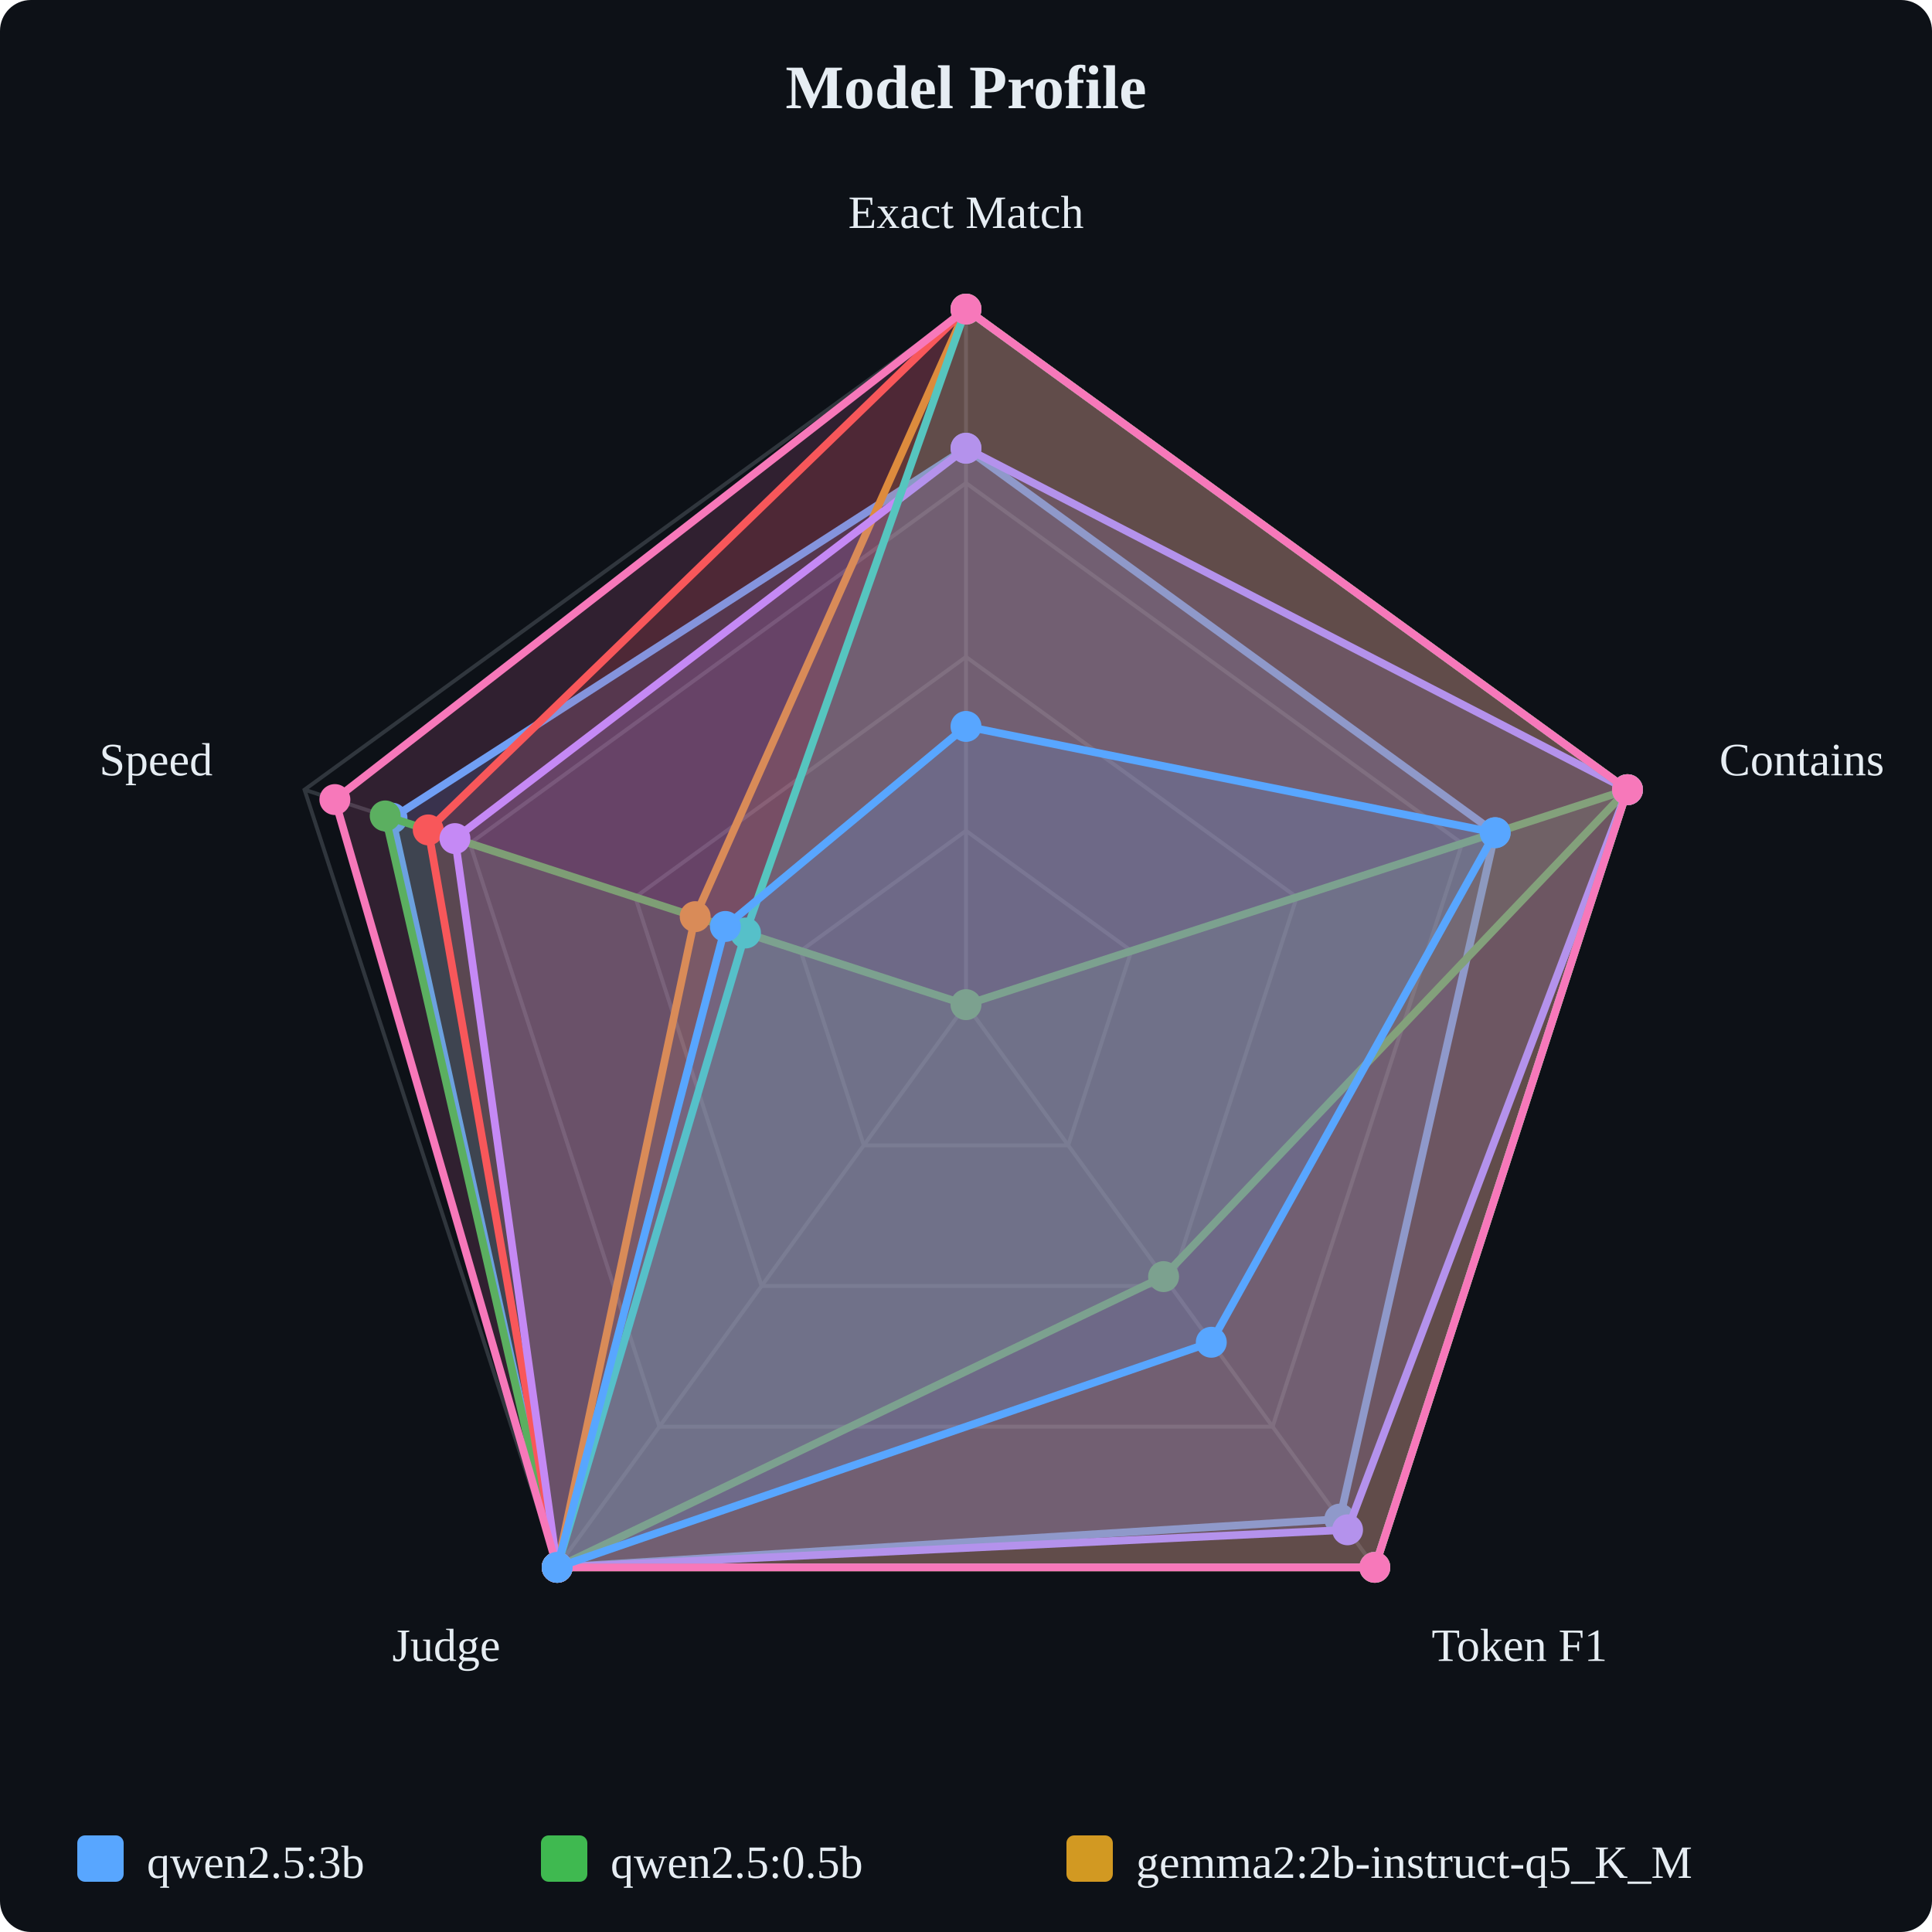
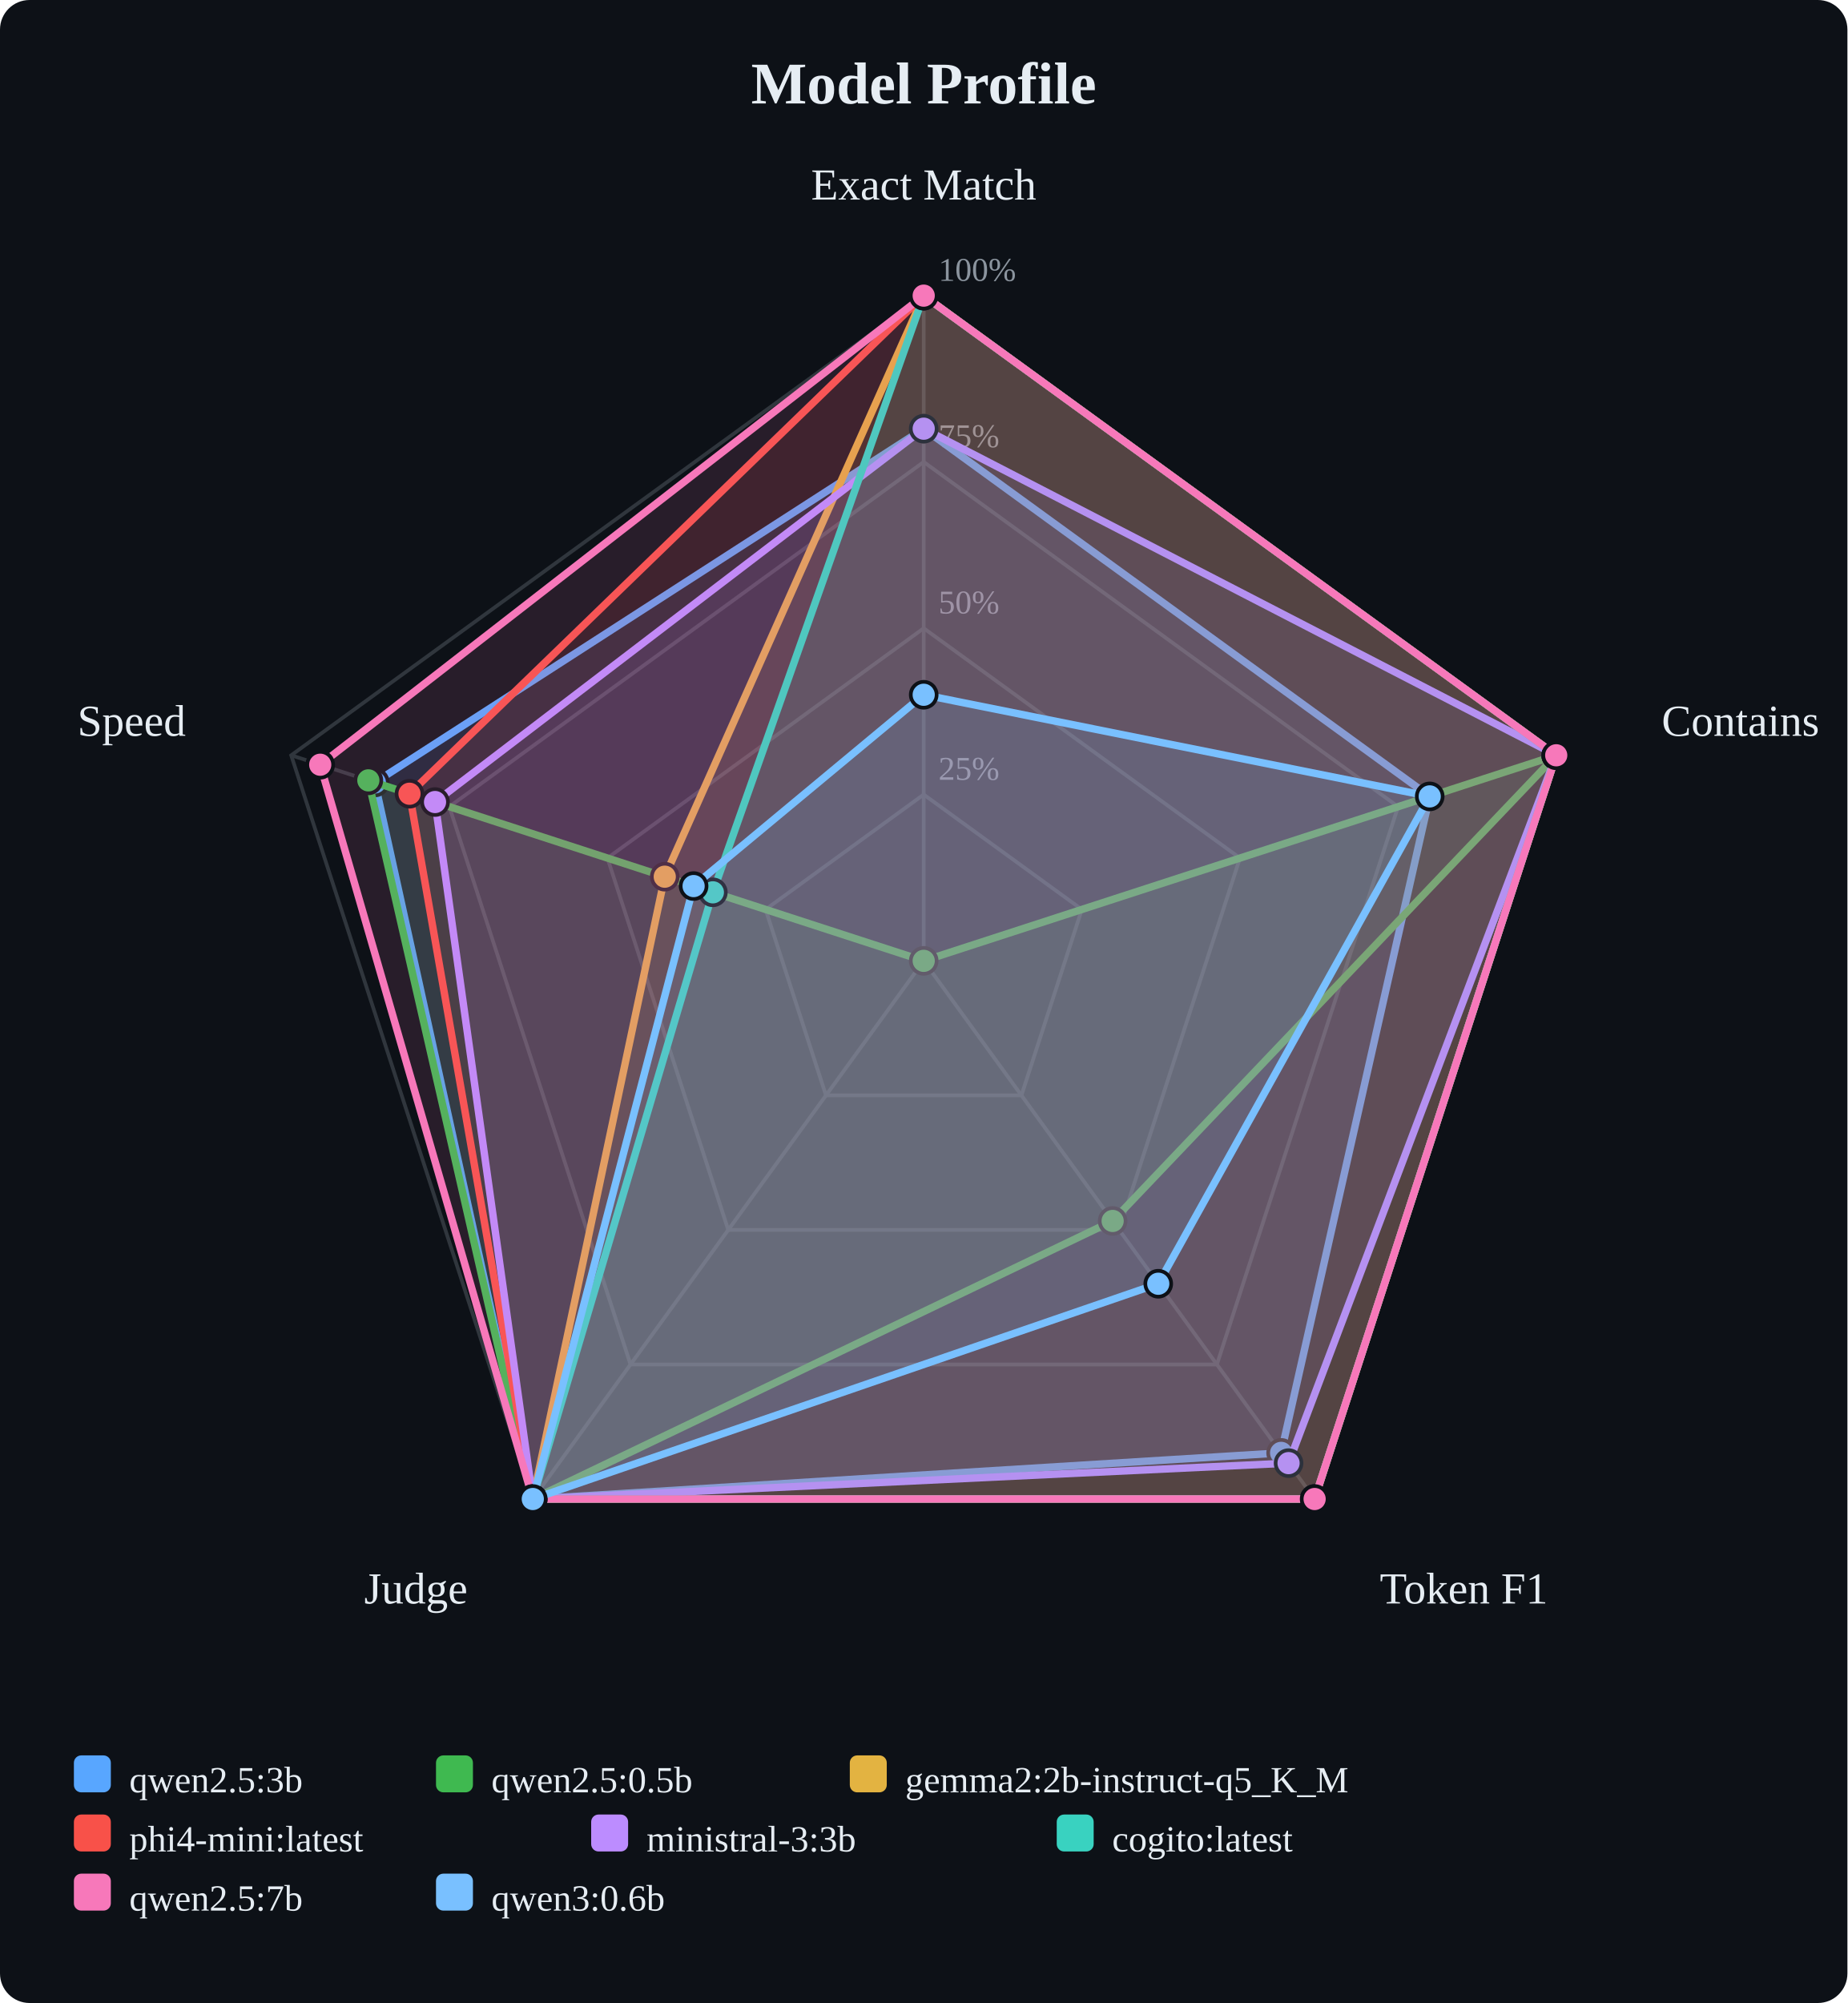
- <svg xmlns="http://www.w3.org/2000/svg" width="500" height="500" viewBox="0 0 500 500">
-   <rect width="500" height="500" rx="8" fill="#0d1117" />
+ <svg xmlns="http://www.w3.org/2000/svg" width="500" height="542" viewBox="0 0 500 542">
+   <rect width="500" height="542" rx="8" fill="#0d1117" />
  <text x="250.0" y="28" text-anchor="middle" fill="#e6edf3" font-size="16" font-weight="600">Model Profile</text>
  <polygon points="250.0,215.0 292.798,246.094 276.45,296.406 223.55,296.406 207.202,246.094" fill="none" stroke="#30363d" stroke-width="1" />
+   <text x="254.0" y="211.0" fill="#8b949e" font-size="9">25%</text>
  <polygon points="250.0,170.0 335.595,232.188 302.901,332.812 197.099,332.812 164.405,232.188" fill="none" stroke="#30363d" stroke-width="1" />
+   <text x="254.0" y="166.0" fill="#8b949e" font-size="9">50%</text>
  <polygon points="250.0,125.0 378.393,218.283 329.351,369.217 170.649,369.217 121.607,218.283" fill="none" stroke="#30363d" stroke-width="1" />
+   <text x="254.0" y="121.0" fill="#8b949e" font-size="9">75%</text>
  <polygon points="250.0,80.0 421.19,204.377 355.801,405.623 144.199,405.623 78.81,204.377" fill="none" stroke="#30363d" stroke-width="1" />
+   <text x="254.0" y="76.0" fill="#8b949e" font-size="9">100%</text>
  <line x1="250.0" y1="260.0" x2="250.0" y2="80.0" stroke="#30363d" stroke-width="1" />
-   <text x="250.0" y="59.0" text-anchor="middle" fill="#e6edf3" font-size="12" font-weight="500">Exact Match</text>
+   <text x="250.0" y="54.0" text-anchor="middle" fill="#e6edf3" font-size="12" font-weight="500">Exact Match</text>
  <line x1="250.0" y1="260.0" x2="421.19" y2="204.377" stroke="#30363d" stroke-width="1" />
-   <text x="444.967" y="200.652" text-anchor="start" fill="#e6edf3" font-size="12" font-weight="500">Contains</text>
+   <text x="449.722" y="199.106" text-anchor="start" fill="#e6edf3" font-size="12" font-weight="500">Contains</text>
  <line x1="250.0" y1="260.0" x2="355.801" y2="405.623" stroke="#30363d" stroke-width="1" />
-   <text x="370.496" y="429.848" text-anchor="start" fill="#e6edf3" font-size="12" font-weight="500">Token F1</text>
+   <text x="373.435" y="433.894" text-anchor="start" fill="#e6edf3" font-size="12" font-weight="500">Token F1</text>
  <line x1="250.0" y1="260.0" x2="144.199" y2="405.623" stroke="#30363d" stroke-width="1" />
-   <text x="129.504" y="429.848" text-anchor="end" fill="#e6edf3" font-size="12" font-weight="500">Judge</text>
+   <text x="126.565" y="433.894" text-anchor="end" fill="#e6edf3" font-size="12" font-weight="500">Judge</text>
  <line x1="250.0" y1="260.0" x2="78.81" y2="204.377" stroke="#30363d" stroke-width="1" />
-   <text x="55.033" y="200.652" text-anchor="end" fill="#e6edf3" font-size="12" font-weight="500">Speed</text>
-   <polygon points="250.0,116.0 386.952,215.502 346.733,393.141 144.199,405.623 101.454,211.734" fill="#58a6ff" fill-opacity="0.15" stroke="#58a6ff" stroke-width="2" />
-   <circle cx="250.0" cy="116.0" r="4" fill="#58a6ff" />
-   <circle cx="386.952" cy="215.502" r="4" fill="#58a6ff" />
-   <circle cx="346.733" cy="393.141" r="4" fill="#58a6ff" />
-   <circle cx="144.199" cy="405.623" r="4" fill="#58a6ff" />
-   <circle cx="101.454" cy="211.734" r="4" fill="#58a6ff" />
-   <polygon points="250.0,260.0 421.19,204.377 301.137,330.384 144.199,405.623 99.696,211.163" fill="#3fb950" fill-opacity="0.15" stroke="#3fb950" stroke-width="2" />
-   <circle cx="250.0" cy="260.0" r="4" fill="#3fb950" />
-   <circle cx="421.19" cy="204.377" r="4" fill="#3fb950" />
-   <circle cx="301.137" cy="330.384" r="4" fill="#3fb950" />
-   <circle cx="144.199" cy="405.623" r="4" fill="#3fb950" />
-   <circle cx="99.696" cy="211.163" r="4" fill="#3fb950" />
-   <polygon points="250.0,80.0 421.19,204.377 355.801,405.623 144.199,405.623 179.915,237.228" fill="#d29922" fill-opacity="0.15" stroke="#d29922" stroke-width="2" />
-   <circle cx="250.0" cy="80.0" r="4" fill="#d29922" />
-   <circle cx="421.19" cy="204.377" r="4" fill="#d29922" />
-   <circle cx="355.801" cy="405.623" r="4" fill="#d29922" />
-   <circle cx="144.199" cy="405.623" r="4" fill="#d29922" />
-   <circle cx="179.915" cy="237.228" r="4" fill="#d29922" />
-   <polygon points="250.0,80.0 421.19,204.377 355.801,405.623 144.199,405.623 110.831,214.781" fill="#f85149" fill-opacity="0.15" stroke="#f85149" stroke-width="2" />
-   <circle cx="250.0" cy="80.0" r="4" fill="#f85149" />
-   <circle cx="421.19" cy="204.377" r="4" fill="#f85149" />
-   <circle cx="355.801" cy="405.623" r="4" fill="#f85149" />
-   <circle cx="144.199" cy="405.623" r="4" fill="#f85149" />
-   <circle cx="110.831" cy="214.781" r="4" fill="#f85149" />
-   <polygon points="250.0,116.0 421.19,204.377 348.748,395.915 144.199,405.623 117.741,217.026" fill="#bc8cff" fill-opacity="0.15" stroke="#bc8cff" stroke-width="2" />
-   <circle cx="250.0" cy="116.0" r="4" fill="#bc8cff" />
-   <circle cx="421.19" cy="204.377" r="4" fill="#bc8cff" />
-   <circle cx="348.748" cy="395.915" r="4" fill="#bc8cff" />
-   <circle cx="144.199" cy="405.623" r="4" fill="#bc8cff" />
-   <circle cx="117.741" cy="217.026" r="4" fill="#bc8cff" />
-   <polygon points="250.0,80.0 421.19,204.377 355.801,405.623 144.199,405.623 192.937,241.459" fill="#39d2c0" fill-opacity="0.15" stroke="#39d2c0" stroke-width="2" />
-   <circle cx="250.0" cy="80.0" r="4" fill="#39d2c0" />
-   <circle cx="421.19" cy="204.377" r="4" fill="#39d2c0" />
-   <circle cx="355.801" cy="405.623" r="4" fill="#39d2c0" />
-   <circle cx="144.199" cy="405.623" r="4" fill="#39d2c0" />
-   <circle cx="192.937" cy="241.459" r="4" fill="#39d2c0" />
-   <polygon points="250.0,80.0 421.19,204.377 355.801,405.623 144.199,405.623 86.669,206.93" fill="#f778ba" fill-opacity="0.15" stroke="#f778ba" stroke-width="2" />
-   <circle cx="250.0" cy="80.0" r="4" fill="#f778ba" />
-   <circle cx="421.19" cy="204.377" r="4" fill="#f778ba" />
-   <circle cx="355.801" cy="405.623" r="4" fill="#f778ba" />
-   <circle cx="144.199" cy="405.623" r="4" fill="#f778ba" />
-   <circle cx="86.669" cy="206.93" r="4" fill="#f778ba" />
-   <polygon points="250.0,188.0 386.952,215.502 313.481,347.374 144.199,405.623 187.725,239.766" fill="#58a6ff" fill-opacity="0.15" stroke="#58a6ff" stroke-width="2" />
-   <circle cx="250.0" cy="188.0" r="4" fill="#58a6ff" />
-   <circle cx="386.952" cy="215.502" r="4" fill="#58a6ff" />
-   <circle cx="313.481" cy="347.374" r="4" fill="#58a6ff" />
-   <circle cx="144.199" cy="405.623" r="4" fill="#58a6ff" />
-   <circle cx="187.725" cy="239.766" r="4" fill="#58a6ff" />
-   <rect x="20" y="475" width="12" height="12" rx="2" fill="#58a6ff" />
-   <text x="38" y="486" fill="#e6edf3" font-size="12">qwen2.5:3b</text>
-   <rect x="140" y="475" width="12" height="12" rx="2" fill="#3fb950" />
-   <text x="158" y="486" fill="#e6edf3" font-size="12">qwen2.5:0.5b</text>
-   <rect x="276" y="475" width="12" height="12" rx="2" fill="#d29922" />
-   <text x="294" y="486" fill="#e6edf3" font-size="12">gemma2:2b-instruct-q5_K_M</text>
-   <rect x="516" y="475" width="12" height="12" rx="2" fill="#f85149" />
-   <text x="534" y="486" fill="#e6edf3" font-size="12">phi4-mini:latest</text>
-   <rect x="684" y="475" width="12" height="12" rx="2" fill="#bc8cff" />
-   <text x="702" y="486" fill="#e6edf3" font-size="12">ministral-3:3b</text>
-   <rect x="836" y="475" width="12" height="12" rx="2" fill="#39d2c0" />
-   <text x="854" y="486" fill="#e6edf3" font-size="12">cogito:latest</text>
-   <rect x="980" y="475" width="12" height="12" rx="2" fill="#f778ba" />
-   <text x="998" y="486" fill="#e6edf3" font-size="12">qwen2.5:7b</text>
-   <rect x="1100" y="475" width="12" height="12" rx="2" fill="#58a6ff" />
-   <text x="1118" y="486" fill="#e6edf3" font-size="12">qwen3:0.6b</text>
+   <text x="50.278" y="199.106" text-anchor="end" fill="#e6edf3" font-size="12" font-weight="500">Speed</text>
+   <g style="cursor:pointer">
+     <polygon points="250.0,116.0 386.952,215.502 346.733,393.141 144.199,405.623 101.454,211.734" fill="#58a6ff" fill-opacity="0.12" stroke="#58a6ff" stroke-width="2" />
+   </g>
+   <circle cx="250.0" cy="116.0" r="3.5" fill="#58a6ff" stroke="#0d1117" stroke-width="1" />
+   <circle cx="386.952" cy="215.502" r="3.5" fill="#58a6ff" stroke="#0d1117" stroke-width="1" />
+   <circle cx="346.733" cy="393.141" r="3.5" fill="#58a6ff" stroke="#0d1117" stroke-width="1" />
+   <circle cx="144.199" cy="405.623" r="3.5" fill="#58a6ff" stroke="#0d1117" stroke-width="1" />
+   <circle cx="101.454" cy="211.734" r="3.5" fill="#58a6ff" stroke="#0d1117" stroke-width="1" />
+   <g style="cursor:pointer">
+     <polygon points="250.0,260.0 421.19,204.377 301.137,330.384 144.199,405.623 99.696,211.163" fill="#3fb950" fill-opacity="0.12" stroke="#3fb950" stroke-width="2" />
+   </g>
+   <circle cx="250.0" cy="260.0" r="3.5" fill="#3fb950" stroke="#0d1117" stroke-width="1" />
+   <circle cx="421.19" cy="204.377" r="3.5" fill="#3fb950" stroke="#0d1117" stroke-width="1" />
+   <circle cx="301.137" cy="330.384" r="3.5" fill="#3fb950" stroke="#0d1117" stroke-width="1" />
+   <circle cx="144.199" cy="405.623" r="3.5" fill="#3fb950" stroke="#0d1117" stroke-width="1" />
+   <circle cx="99.696" cy="211.163" r="3.5" fill="#3fb950" stroke="#0d1117" stroke-width="1" />
+   <g style="cursor:pointer">
+     <polygon points="250.0,80.0 421.19,204.377 355.801,405.623 144.199,405.623 179.915,237.228" fill="#e3b341" fill-opacity="0.12" stroke="#e3b341" stroke-width="2" />
+   </g>
+   <circle cx="250.0" cy="80.0" r="3.5" fill="#e3b341" stroke="#0d1117" stroke-width="1" />
+   <circle cx="421.19" cy="204.377" r="3.5" fill="#e3b341" stroke="#0d1117" stroke-width="1" />
+   <circle cx="355.801" cy="405.623" r="3.5" fill="#e3b341" stroke="#0d1117" stroke-width="1" />
+   <circle cx="144.199" cy="405.623" r="3.5" fill="#e3b341" stroke="#0d1117" stroke-width="1" />
+   <circle cx="179.915" cy="237.228" r="3.5" fill="#e3b341" stroke="#0d1117" stroke-width="1" />
+   <g style="cursor:pointer">
+     <polygon points="250.0,80.0 421.19,204.377 355.801,405.623 144.199,405.623 110.831,214.781" fill="#f85149" fill-opacity="0.12" stroke="#f85149" stroke-width="2" />
+   </g>
+   <circle cx="250.0" cy="80.0" r="3.5" fill="#f85149" stroke="#0d1117" stroke-width="1" />
+   <circle cx="421.19" cy="204.377" r="3.5" fill="#f85149" stroke="#0d1117" stroke-width="1" />
+   <circle cx="355.801" cy="405.623" r="3.5" fill="#f85149" stroke="#0d1117" stroke-width="1" />
+   <circle cx="144.199" cy="405.623" r="3.5" fill="#f85149" stroke="#0d1117" stroke-width="1" />
+   <circle cx="110.831" cy="214.781" r="3.5" fill="#f85149" stroke="#0d1117" stroke-width="1" />
+   <g style="cursor:pointer">
+     <polygon points="250.0,116.0 421.19,204.377 348.748,395.915 144.199,405.623 117.741,217.026" fill="#bc8cff" fill-opacity="0.12" stroke="#bc8cff" stroke-width="2" />
+   </g>
+   <circle cx="250.0" cy="116.0" r="3.5" fill="#bc8cff" stroke="#0d1117" stroke-width="1" />
+   <circle cx="421.19" cy="204.377" r="3.5" fill="#bc8cff" stroke="#0d1117" stroke-width="1" />
+   <circle cx="348.748" cy="395.915" r="3.5" fill="#bc8cff" stroke="#0d1117" stroke-width="1" />
+   <circle cx="144.199" cy="405.623" r="3.5" fill="#bc8cff" stroke="#0d1117" stroke-width="1" />
+   <circle cx="117.741" cy="217.026" r="3.5" fill="#bc8cff" stroke="#0d1117" stroke-width="1" />
+   <g style="cursor:pointer">
+     <polygon points="250.0,80.0 421.19,204.377 355.801,405.623 144.199,405.623 192.937,241.459" fill="#39d2c0" fill-opacity="0.12" stroke="#39d2c0" stroke-width="2" />
+   </g>
+   <circle cx="250.0" cy="80.0" r="3.5" fill="#39d2c0" stroke="#0d1117" stroke-width="1" />
+   <circle cx="421.19" cy="204.377" r="3.5" fill="#39d2c0" stroke="#0d1117" stroke-width="1" />
+   <circle cx="355.801" cy="405.623" r="3.5" fill="#39d2c0" stroke="#0d1117" stroke-width="1" />
+   <circle cx="144.199" cy="405.623" r="3.5" fill="#39d2c0" stroke="#0d1117" stroke-width="1" />
+   <circle cx="192.937" cy="241.459" r="3.5" fill="#39d2c0" stroke="#0d1117" stroke-width="1" />
+   <g style="cursor:pointer">
+     <polygon points="250.0,80.0 421.19,204.377 355.801,405.623 144.199,405.623 86.669,206.93" fill="#f778ba" fill-opacity="0.12" stroke="#f778ba" stroke-width="2" />
+   </g>
+   <circle cx="250.0" cy="80.0" r="3.5" fill="#f778ba" stroke="#0d1117" stroke-width="1" />
+   <circle cx="421.19" cy="204.377" r="3.5" fill="#f778ba" stroke="#0d1117" stroke-width="1" />
+   <circle cx="355.801" cy="405.623" r="3.5" fill="#f778ba" stroke="#0d1117" stroke-width="1" />
+   <circle cx="144.199" cy="405.623" r="3.5" fill="#f778ba" stroke="#0d1117" stroke-width="1" />
+   <circle cx="86.669" cy="206.93" r="3.5" fill="#f778ba" stroke="#0d1117" stroke-width="1" />
+   <g style="cursor:pointer">
+     <polygon points="250.0,188.0 386.952,215.502 313.481,347.374 144.199,405.623 187.725,239.766" fill="#79c0ff" fill-opacity="0.12" stroke="#79c0ff" stroke-width="2" />
+   </g>
+   <circle cx="250.0" cy="188.0" r="3.5" fill="#79c0ff" stroke="#0d1117" stroke-width="1" />
+   <circle cx="386.952" cy="215.502" r="3.5" fill="#79c0ff" stroke="#0d1117" stroke-width="1" />
+   <circle cx="313.481" cy="347.374" r="3.5" fill="#79c0ff" stroke="#0d1117" stroke-width="1" />
+   <circle cx="144.199" cy="405.623" r="3.5" fill="#79c0ff" stroke="#0d1117" stroke-width="1" />
+   <circle cx="187.725" cy="239.766" r="3.5" fill="#79c0ff" stroke="#0d1117" stroke-width="1" />
+   <rect x="20" y="475" width="10" height="10" rx="2" fill="#58a6ff" />
+   <text x="35" y="485" fill="#e6edf3" font-size="10">qwen2.5:3b</text>
+   <rect x="118" y="475" width="10" height="10" rx="2" fill="#3fb950" />
+   <text x="133" y="485" fill="#e6edf3" font-size="10">qwen2.5:0.5b</text>
+   <rect x="230" y="475" width="10" height="10" rx="2" fill="#e3b341" />
+   <text x="245" y="485" fill="#e6edf3" font-size="10">gemma2:2b-instruct-q5_K_M</text>
+   <rect x="20" y="491" width="10" height="10" rx="2" fill="#f85149" />
+   <text x="35" y="501" fill="#e6edf3" font-size="10">phi4-mini:latest</text>
+   <rect x="160" y="491" width="10" height="10" rx="2" fill="#bc8cff" />
+   <text x="175" y="501" fill="#e6edf3" font-size="10">ministral-3:3b</text>
+   <rect x="286" y="491" width="10" height="10" rx="2" fill="#39d2c0" />
+   <text x="301" y="501" fill="#e6edf3" font-size="10">cogito:latest</text>
+   <rect x="20" y="507" width="10" height="10" rx="2" fill="#f778ba" />
+   <text x="35" y="517" fill="#e6edf3" font-size="10">qwen2.5:7b</text>
+   <rect x="118" y="507" width="10" height="10" rx="2" fill="#79c0ff" />
+   <text x="133" y="517" fill="#e6edf3" font-size="10">qwen3:0.6b</text>
</svg>
